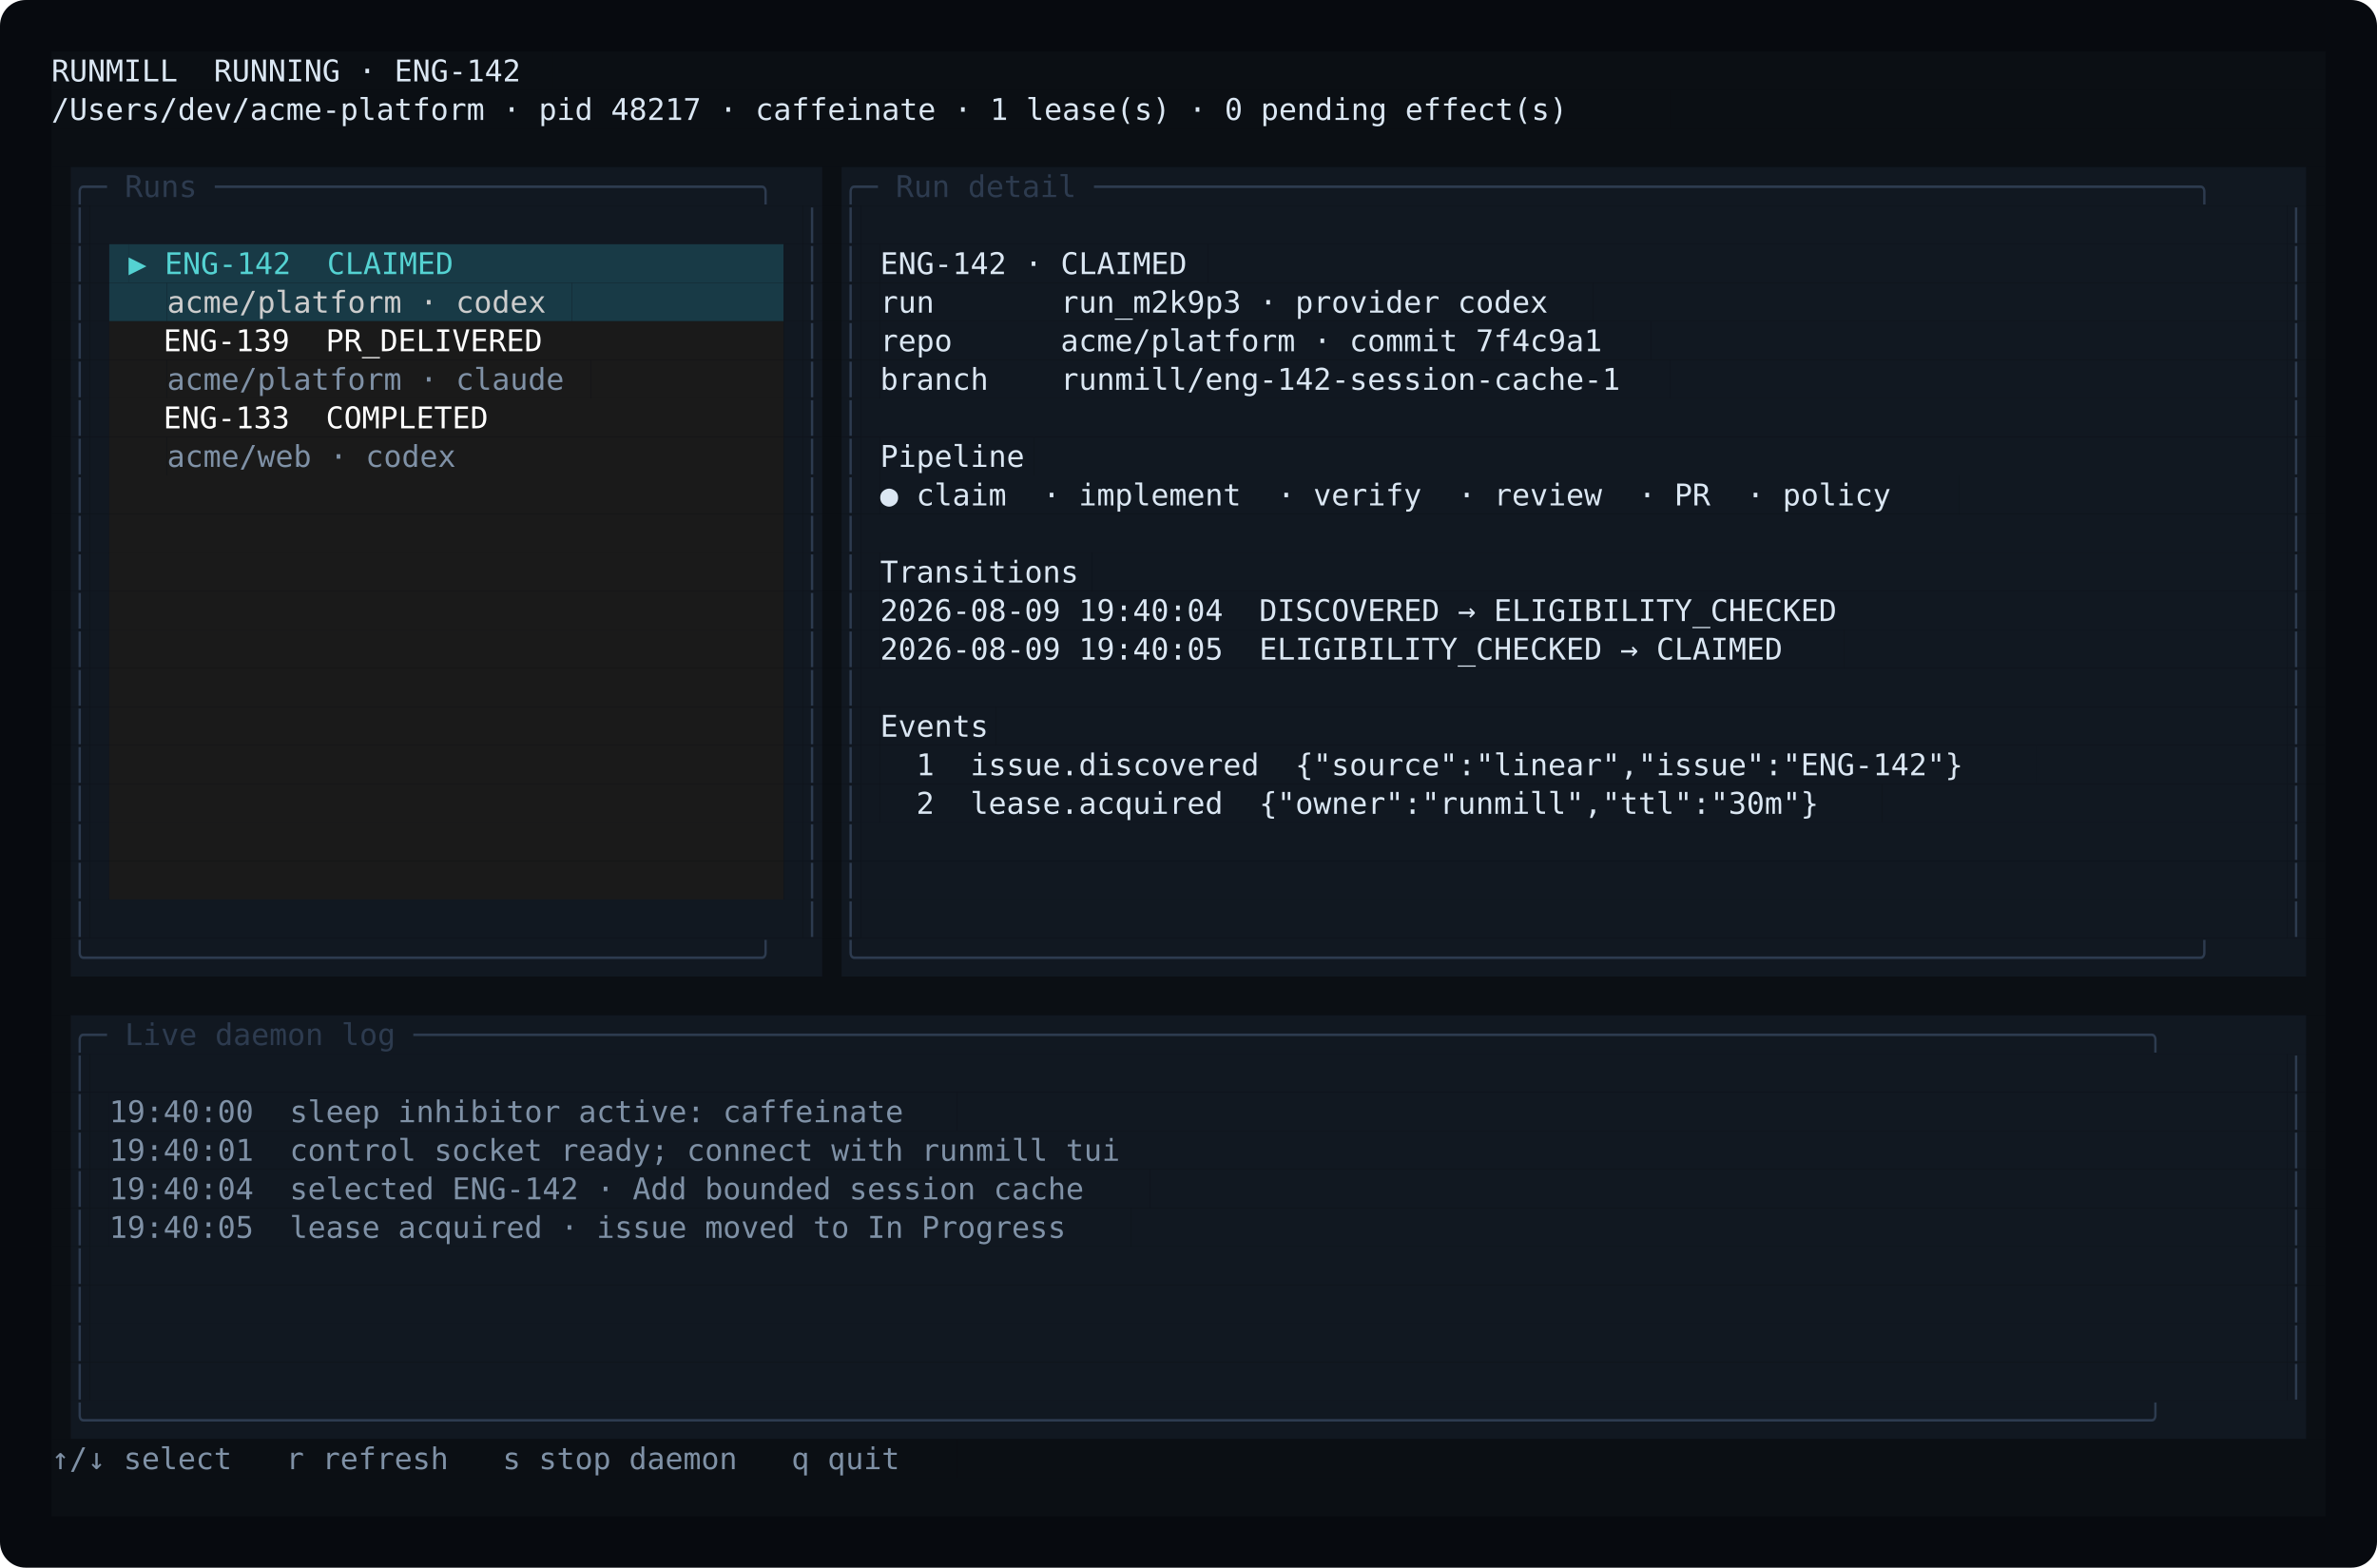
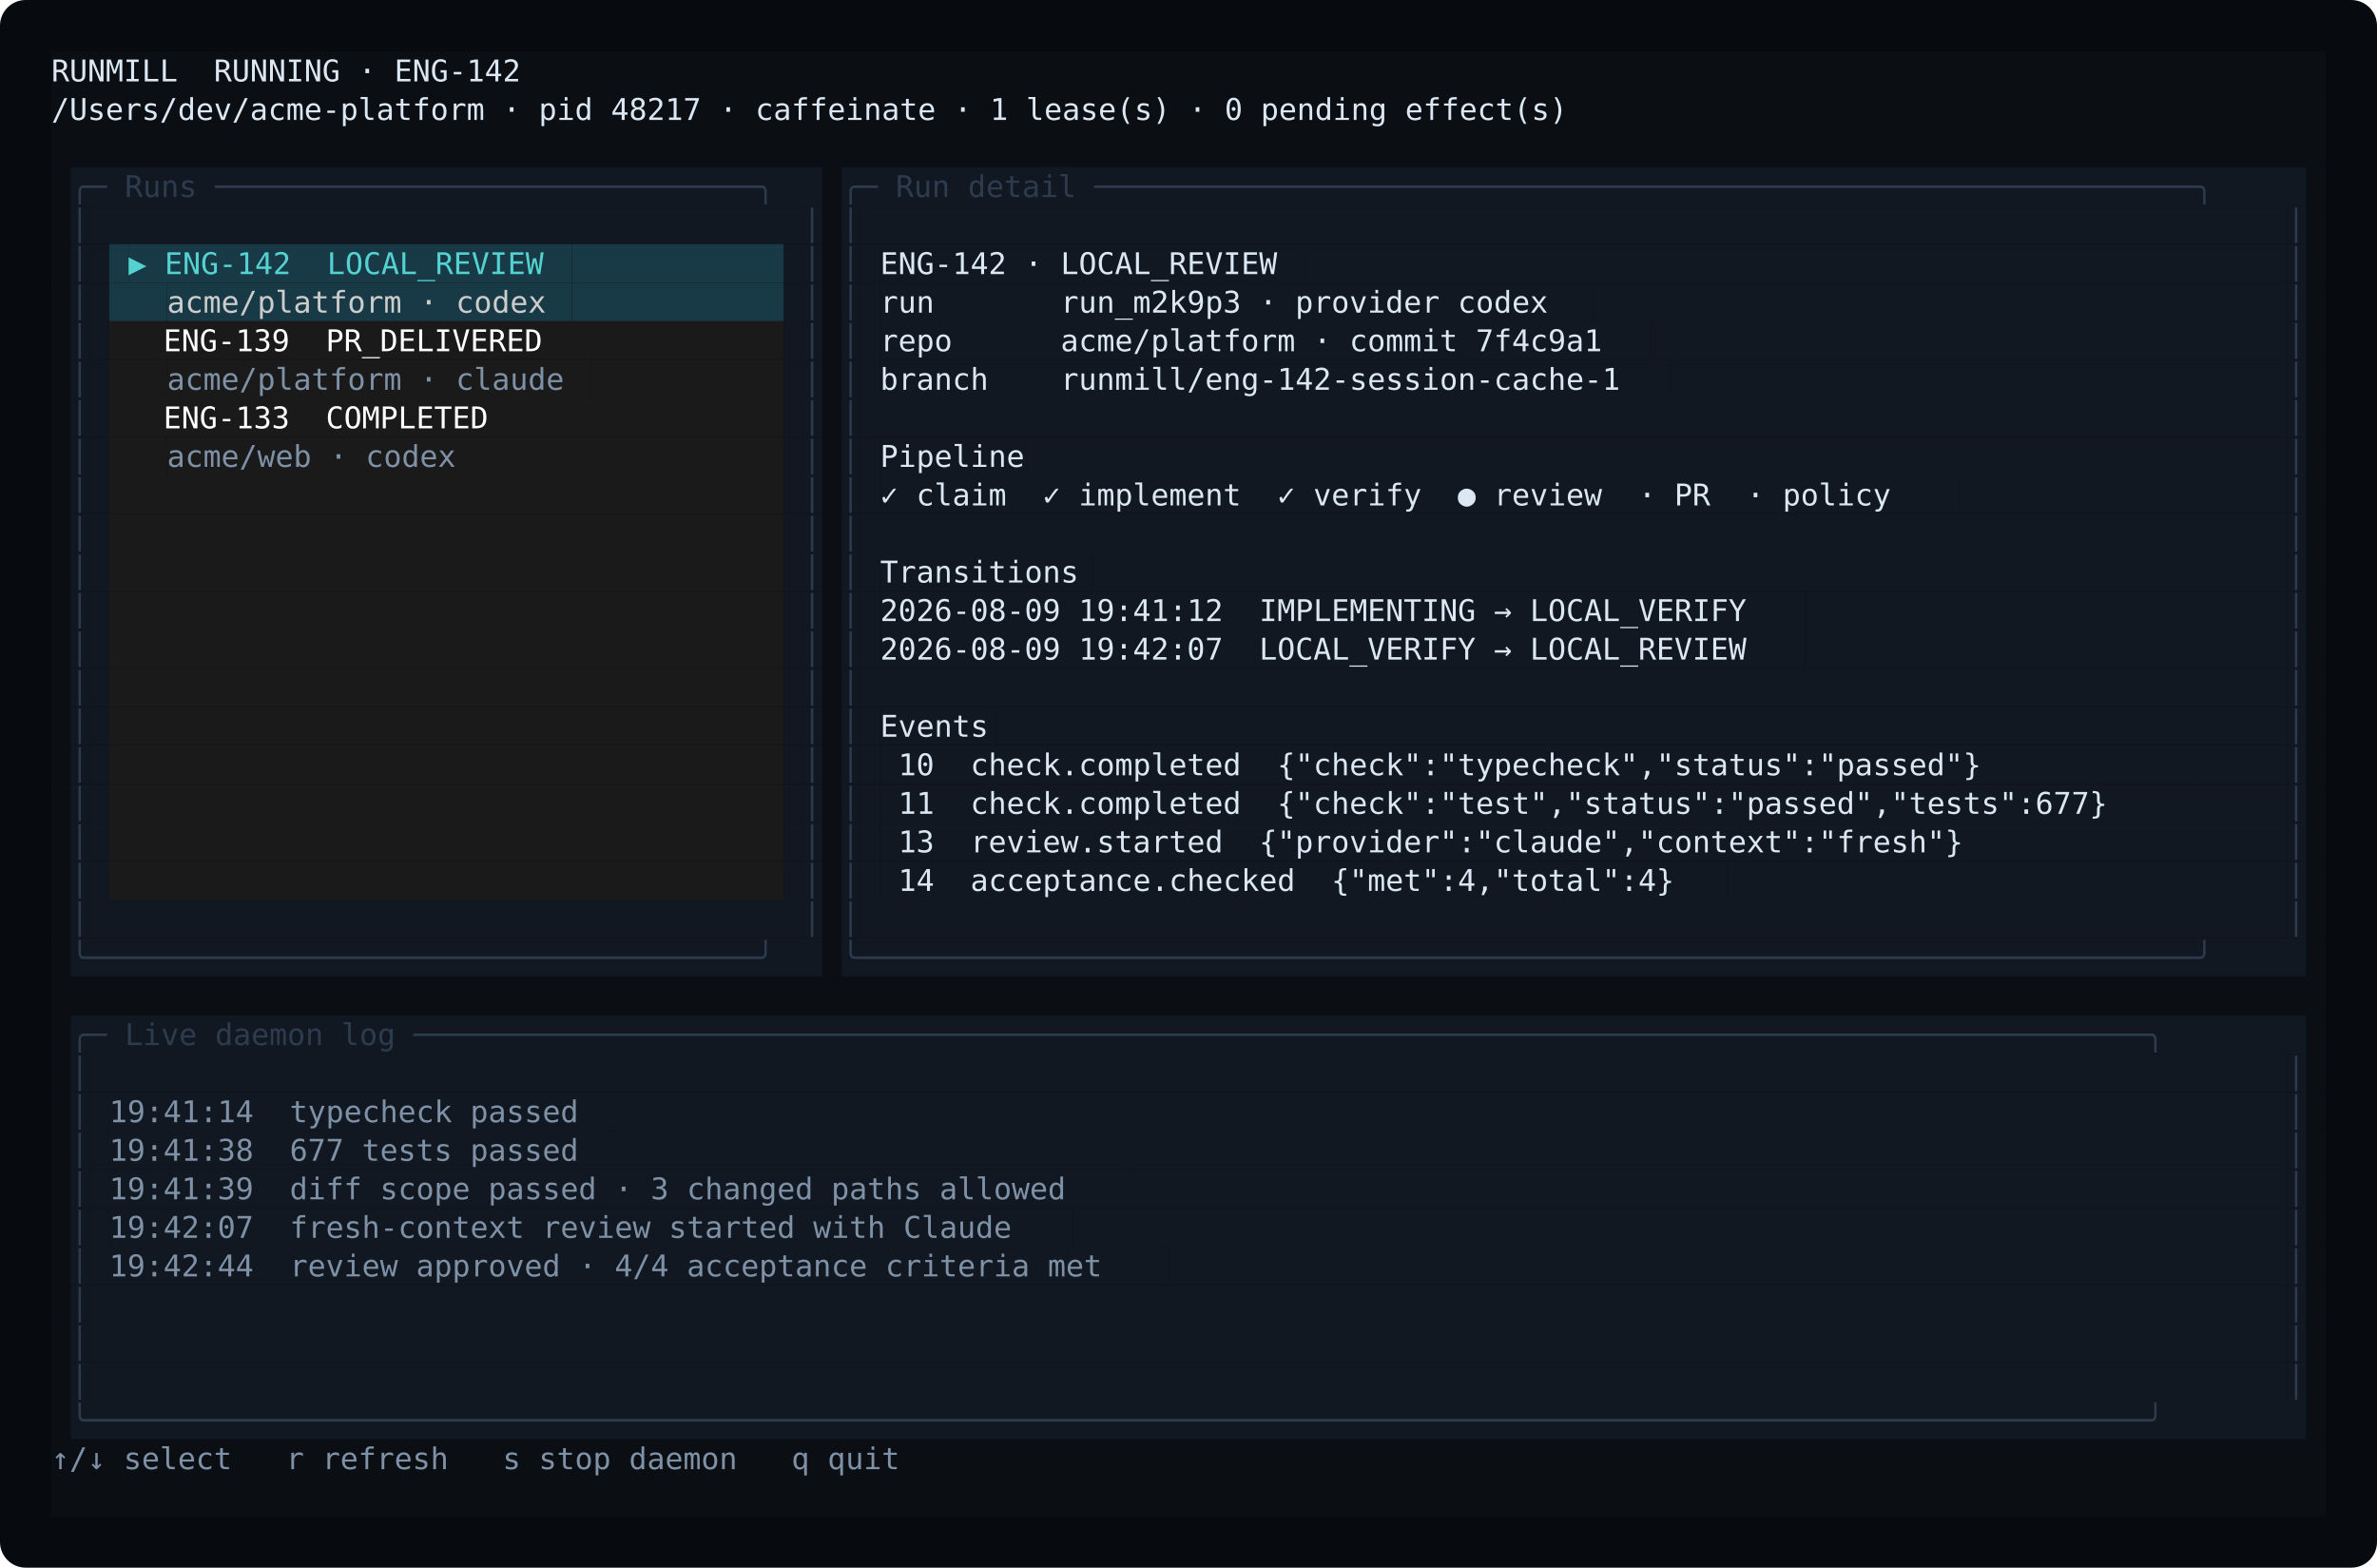
<svg xmlns="http://www.w3.org/2000/svg" width="1110" height="732" viewBox="0 0 1110 732">
  <rect width="100%" height="100%" rx="12" fill="#070a0f" />
  <g font-family="Menlo, Monaco, 'DejaVu Sans Mono', monospace" font-size="14" xml:space="preserve">
    <rect x="24" y="24" width="234" height="18" fill="rgba(11,15,20,1.000)" />
    <rect x="258" y="24" width="828" height="18" fill="rgba(11,15,20,1.000)" />
    <rect x="24" y="42" width="756" height="18" fill="rgba(11,15,20,1.000)" />
    <rect x="780" y="42" width="306" height="18" fill="rgba(11,15,20,1.000)" />
    <rect x="24" y="60" width="1062" height="18" fill="rgba(11,15,20,1.000)" />
    <rect x="24" y="78" width="9" height="18" fill="rgba(11,15,20,1.000)" />
    <rect x="33" y="78" width="351" height="18" fill="rgba(17,24,33,1.000)" />
    <rect x="384" y="78" width="9" height="18" fill="rgba(11,15,20,1.000)" />
    <rect x="393" y="78" width="684" height="18" fill="rgba(17,24,33,1.000)" />
    <rect x="1077" y="78" width="9" height="18" fill="rgba(11,15,20,1.000)" />
    <rect x="24" y="96" width="9" height="18" fill="rgba(11,15,20,1.000)" />
    <rect x="33" y="96" width="9" height="18" fill="rgba(17,24,33,1.000)" />
    <rect x="42" y="96" width="333" height="18" fill="rgba(17,24,33,1.000)" />
    <rect x="375" y="96" width="9" height="18" fill="rgba(17,24,33,1.000)" />
    <rect x="384" y="96" width="9" height="18" fill="rgba(11,15,20,1.000)" />
    <rect x="393" y="96" width="9" height="18" fill="rgba(17,24,33,1.000)" />
    <rect x="402" y="96" width="666" height="18" fill="rgba(17,24,33,1.000)" />
    <rect x="1068" y="96" width="9" height="18" fill="rgba(17,24,33,1.000)" />
    <rect x="1077" y="96" width="9" height="18" fill="rgba(11,15,20,1.000)" />
    <rect x="24" y="114" width="9" height="18" fill="rgba(11,15,20,1.000)" />
    <rect x="33" y="114" width="9" height="18" fill="rgba(17,24,33,1.000)" />
    <rect x="42" y="114" width="9" height="18" fill="rgba(17,24,33,1.000)" />
    <rect x="51" y="114" width="9" height="18" fill="rgba(24,58,70,1.000)" />
-     <rect x="60" y="114" width="162" height="18" fill="rgba(24,58,70,1.000)" />
-     <rect x="222" y="114" width="144" height="18" fill="rgba(24,58,70,1.000)" />
+     <rect x="60" y="114" width="207" height="18" fill="rgba(24,58,70,1.000)" />
+     <rect x="267" y="114" width="99" height="18" fill="rgba(24,58,70,1.000)" />
    <rect x="366" y="114" width="9" height="18" fill="rgba(17,24,33,1.000)" />
    <rect x="375" y="114" width="9" height="18" fill="rgba(17,24,33,1.000)" />
    <rect x="384" y="114" width="9" height="18" fill="rgba(11,15,20,1.000)" />
    <rect x="393" y="114" width="9" height="18" fill="rgba(17,24,33,1.000)" />
    <rect x="402" y="114" width="9" height="18" fill="rgba(17,24,33,1.000)" />
-     <rect x="411" y="114" width="153" height="18" fill="rgba(17,24,33,1.000)" />
-     <rect x="564" y="114" width="504" height="18" fill="rgba(17,24,33,1.000)" />
+     <rect x="411" y="114" width="198" height="18" fill="rgba(17,24,33,1.000)" />
+     <rect x="609" y="114" width="459" height="18" fill="rgba(17,24,33,1.000)" />
    <rect x="1068" y="114" width="9" height="18" fill="rgba(17,24,33,1.000)" />
    <rect x="1077" y="114" width="9" height="18" fill="rgba(11,15,20,1.000)" />
    <rect x="24" y="132" width="9" height="18" fill="rgba(11,15,20,1.000)" />
    <rect x="33" y="132" width="9" height="18" fill="rgba(17,24,33,1.000)" />
    <rect x="42" y="132" width="9" height="18" fill="rgba(17,24,33,1.000)" />
    <rect x="51" y="132" width="27" height="18" fill="rgba(24,58,70,1.000)" />
    <rect x="78" y="132" width="189" height="18" fill="rgba(24,58,70,1.000)" />
    <rect x="267" y="132" width="99" height="18" fill="rgba(24,58,70,1.000)" />
    <rect x="366" y="132" width="9" height="18" fill="rgba(17,24,33,1.000)" />
    <rect x="375" y="132" width="9" height="18" fill="rgba(17,24,33,1.000)" />
    <rect x="384" y="132" width="9" height="18" fill="rgba(11,15,20,1.000)" />
    <rect x="393" y="132" width="9" height="18" fill="rgba(17,24,33,1.000)" />
    <rect x="402" y="132" width="9" height="18" fill="rgba(17,24,33,1.000)" />
    <rect x="411" y="132" width="333" height="18" fill="rgba(17,24,33,1.000)" />
    <rect x="744" y="132" width="324" height="18" fill="rgba(17,24,33,1.000)" />
    <rect x="1068" y="132" width="9" height="18" fill="rgba(17,24,33,1.000)" />
    <rect x="1077" y="132" width="9" height="18" fill="rgba(11,15,20,1.000)" />
    <rect x="24" y="150" width="9" height="18" fill="rgba(11,15,20,1.000)" />
    <rect x="33" y="150" width="9" height="18" fill="rgba(17,24,33,1.000)" />
    <rect x="42" y="150" width="9" height="18" fill="rgba(17,24,33,1.000)" />
    <rect x="51" y="150" width="315" height="18" fill="rgba(26,26,26,1.000)" />
    <rect x="366" y="150" width="9" height="18" fill="rgba(17,24,33,1.000)" />
    <rect x="375" y="150" width="9" height="18" fill="rgba(17,24,33,1.000)" />
    <rect x="384" y="150" width="9" height="18" fill="rgba(11,15,20,1.000)" />
    <rect x="393" y="150" width="9" height="18" fill="rgba(17,24,33,1.000)" />
    <rect x="402" y="150" width="9" height="18" fill="rgba(17,24,33,1.000)" />
    <rect x="411" y="150" width="360" height="18" fill="rgba(17,24,33,1.000)" />
    <rect x="771" y="150" width="297" height="18" fill="rgba(17,24,33,1.000)" />
    <rect x="1068" y="150" width="9" height="18" fill="rgba(17,24,33,1.000)" />
    <rect x="1077" y="150" width="9" height="18" fill="rgba(11,15,20,1.000)" />
    <rect x="24" y="168" width="9" height="18" fill="rgba(11,15,20,1.000)" />
    <rect x="33" y="168" width="9" height="18" fill="rgba(17,24,33,1.000)" />
    <rect x="42" y="168" width="9" height="18" fill="rgba(17,24,33,1.000)" />
    <rect x="51" y="168" width="27" height="18" fill="rgba(26,26,26,1.000)" />
    <rect x="78" y="168" width="198" height="18" fill="rgba(26,26,26,1.000)" />
    <rect x="276" y="168" width="90" height="18" fill="rgba(26,26,26,1.000)" />
    <rect x="366" y="168" width="9" height="18" fill="rgba(17,24,33,1.000)" />
    <rect x="375" y="168" width="9" height="18" fill="rgba(17,24,33,1.000)" />
    <rect x="384" y="168" width="9" height="18" fill="rgba(11,15,20,1.000)" />
    <rect x="393" y="168" width="9" height="18" fill="rgba(17,24,33,1.000)" />
    <rect x="402" y="168" width="9" height="18" fill="rgba(17,24,33,1.000)" />
    <rect x="411" y="168" width="369" height="18" fill="rgba(17,24,33,1.000)" />
    <rect x="780" y="168" width="288" height="18" fill="rgba(17,24,33,1.000)" />
    <rect x="1068" y="168" width="9" height="18" fill="rgba(17,24,33,1.000)" />
    <rect x="1077" y="168" width="9" height="18" fill="rgba(11,15,20,1.000)" />
    <rect x="24" y="186" width="9" height="18" fill="rgba(11,15,20,1.000)" />
    <rect x="33" y="186" width="9" height="18" fill="rgba(17,24,33,1.000)" />
    <rect x="42" y="186" width="9" height="18" fill="rgba(17,24,33,1.000)" />
    <rect x="51" y="186" width="315" height="18" fill="rgba(26,26,26,1.000)" />
    <rect x="366" y="186" width="9" height="18" fill="rgba(17,24,33,1.000)" />
    <rect x="375" y="186" width="9" height="18" fill="rgba(17,24,33,1.000)" />
    <rect x="384" y="186" width="9" height="18" fill="rgba(11,15,20,1.000)" />
    <rect x="393" y="186" width="9" height="18" fill="rgba(17,24,33,1.000)" />
    <rect x="402" y="186" width="666" height="18" fill="rgba(17,24,33,1.000)" />
    <rect x="1068" y="186" width="9" height="18" fill="rgba(17,24,33,1.000)" />
    <rect x="1077" y="186" width="9" height="18" fill="rgba(11,15,20,1.000)" />
    <rect x="24" y="204" width="9" height="18" fill="rgba(11,15,20,1.000)" />
    <rect x="33" y="204" width="9" height="18" fill="rgba(17,24,33,1.000)" />
    <rect x="42" y="204" width="9" height="18" fill="rgba(17,24,33,1.000)" />
    <rect x="51" y="204" width="27" height="18" fill="rgba(26,26,26,1.000)" />
    <rect x="78" y="204" width="144" height="18" fill="rgba(26,26,26,1.000)" />
    <rect x="222" y="204" width="144" height="18" fill="rgba(26,26,26,1.000)" />
    <rect x="366" y="204" width="9" height="18" fill="rgba(17,24,33,1.000)" />
    <rect x="375" y="204" width="9" height="18" fill="rgba(17,24,33,1.000)" />
    <rect x="384" y="204" width="9" height="18" fill="rgba(11,15,20,1.000)" />
    <rect x="393" y="204" width="9" height="18" fill="rgba(17,24,33,1.000)" />
    <rect x="402" y="204" width="9" height="18" fill="rgba(17,24,33,1.000)" />
    <rect x="411" y="204" width="72" height="18" fill="rgba(17,24,33,1.000)" />
    <rect x="483" y="204" width="585" height="18" fill="rgba(17,24,33,1.000)" />
    <rect x="1068" y="204" width="9" height="18" fill="rgba(17,24,33,1.000)" />
    <rect x="1077" y="204" width="9" height="18" fill="rgba(11,15,20,1.000)" />
    <rect x="24" y="222" width="9" height="18" fill="rgba(11,15,20,1.000)" />
    <rect x="33" y="222" width="9" height="18" fill="rgba(17,24,33,1.000)" />
    <rect x="42" y="222" width="9" height="18" fill="rgba(17,24,33,1.000)" />
    <rect x="51" y="222" width="315" height="18" fill="rgba(26,26,26,1.000)" />
    <rect x="366" y="222" width="9" height="18" fill="rgba(17,24,33,1.000)" />
    <rect x="375" y="222" width="9" height="18" fill="rgba(17,24,33,1.000)" />
    <rect x="384" y="222" width="9" height="18" fill="rgba(11,15,20,1.000)" />
    <rect x="393" y="222" width="9" height="18" fill="rgba(17,24,33,1.000)" />
    <rect x="402" y="222" width="9" height="18" fill="rgba(17,24,33,1.000)" />
    <rect x="411" y="222" width="504" height="18" fill="rgba(17,24,33,1.000)" />
    <rect x="915" y="222" width="153" height="18" fill="rgba(17,24,33,1.000)" />
    <rect x="1068" y="222" width="9" height="18" fill="rgba(17,24,33,1.000)" />
    <rect x="1077" y="222" width="9" height="18" fill="rgba(11,15,20,1.000)" />
    <rect x="24" y="240" width="9" height="18" fill="rgba(11,15,20,1.000)" />
    <rect x="33" y="240" width="9" height="18" fill="rgba(17,24,33,1.000)" />
    <rect x="42" y="240" width="9" height="18" fill="rgba(17,24,33,1.000)" />
    <rect x="51" y="240" width="315" height="18" fill="rgba(26,26,26,1.000)" />
    <rect x="366" y="240" width="9" height="18" fill="rgba(17,24,33,1.000)" />
    <rect x="375" y="240" width="9" height="18" fill="rgba(17,24,33,1.000)" />
    <rect x="384" y="240" width="9" height="18" fill="rgba(11,15,20,1.000)" />
    <rect x="393" y="240" width="9" height="18" fill="rgba(17,24,33,1.000)" />
    <rect x="402" y="240" width="666" height="18" fill="rgba(17,24,33,1.000)" />
    <rect x="1068" y="240" width="9" height="18" fill="rgba(17,24,33,1.000)" />
    <rect x="1077" y="240" width="9" height="18" fill="rgba(11,15,20,1.000)" />
    <rect x="24" y="258" width="9" height="18" fill="rgba(11,15,20,1.000)" />
    <rect x="33" y="258" width="9" height="18" fill="rgba(17,24,33,1.000)" />
    <rect x="42" y="258" width="9" height="18" fill="rgba(17,24,33,1.000)" />
    <rect x="51" y="258" width="315" height="18" fill="rgba(26,26,26,1.000)" />
    <rect x="366" y="258" width="9" height="18" fill="rgba(17,24,33,1.000)" />
    <rect x="375" y="258" width="9" height="18" fill="rgba(17,24,33,1.000)" />
    <rect x="384" y="258" width="9" height="18" fill="rgba(11,15,20,1.000)" />
    <rect x="393" y="258" width="9" height="18" fill="rgba(17,24,33,1.000)" />
    <rect x="402" y="258" width="9" height="18" fill="rgba(17,24,33,1.000)" />
    <rect x="411" y="258" width="99" height="18" fill="rgba(17,24,33,1.000)" />
    <rect x="510" y="258" width="558" height="18" fill="rgba(17,24,33,1.000)" />
    <rect x="1068" y="258" width="9" height="18" fill="rgba(17,24,33,1.000)" />
    <rect x="1077" y="258" width="9" height="18" fill="rgba(11,15,20,1.000)" />
    <rect x="24" y="276" width="9" height="18" fill="rgba(11,15,20,1.000)" />
    <rect x="33" y="276" width="9" height="18" fill="rgba(17,24,33,1.000)" />
    <rect x="42" y="276" width="9" height="18" fill="rgba(17,24,33,1.000)" />
    <rect x="51" y="276" width="315" height="18" fill="rgba(26,26,26,1.000)" />
    <rect x="366" y="276" width="9" height="18" fill="rgba(17,24,33,1.000)" />
    <rect x="375" y="276" width="9" height="18" fill="rgba(17,24,33,1.000)" />
    <rect x="384" y="276" width="9" height="18" fill="rgba(11,15,20,1.000)" />
    <rect x="393" y="276" width="9" height="18" fill="rgba(17,24,33,1.000)" />
    <rect x="402" y="276" width="9" height="18" fill="rgba(17,24,33,1.000)" />
-     <rect x="411" y="276" width="477" height="18" fill="rgba(17,24,33,1.000)" />
-     <rect x="888" y="276" width="180" height="18" fill="rgba(17,24,33,1.000)" />
+     <rect x="411" y="276" width="432" height="18" fill="rgba(17,24,33,1.000)" />
+     <rect x="843" y="276" width="225" height="18" fill="rgba(17,24,33,1.000)" />
    <rect x="1068" y="276" width="9" height="18" fill="rgba(17,24,33,1.000)" />
    <rect x="1077" y="276" width="9" height="18" fill="rgba(11,15,20,1.000)" />
    <rect x="24" y="294" width="9" height="18" fill="rgba(11,15,20,1.000)" />
    <rect x="33" y="294" width="9" height="18" fill="rgba(17,24,33,1.000)" />
    <rect x="42" y="294" width="9" height="18" fill="rgba(17,24,33,1.000)" />
    <rect x="51" y="294" width="315" height="18" fill="rgba(26,26,26,1.000)" />
    <rect x="366" y="294" width="9" height="18" fill="rgba(17,24,33,1.000)" />
    <rect x="375" y="294" width="9" height="18" fill="rgba(17,24,33,1.000)" />
    <rect x="384" y="294" width="9" height="18" fill="rgba(11,15,20,1.000)" />
    <rect x="393" y="294" width="9" height="18" fill="rgba(17,24,33,1.000)" />
    <rect x="402" y="294" width="9" height="18" fill="rgba(17,24,33,1.000)" />
-     <rect x="411" y="294" width="450" height="18" fill="rgba(17,24,33,1.000)" />
-     <rect x="861" y="294" width="207" height="18" fill="rgba(17,24,33,1.000)" />
+     <rect x="411" y="294" width="432" height="18" fill="rgba(17,24,33,1.000)" />
+     <rect x="843" y="294" width="225" height="18" fill="rgba(17,24,33,1.000)" />
    <rect x="1068" y="294" width="9" height="18" fill="rgba(17,24,33,1.000)" />
    <rect x="1077" y="294" width="9" height="18" fill="rgba(11,15,20,1.000)" />
    <rect x="24" y="312" width="9" height="18" fill="rgba(11,15,20,1.000)" />
    <rect x="33" y="312" width="9" height="18" fill="rgba(17,24,33,1.000)" />
    <rect x="42" y="312" width="9" height="18" fill="rgba(17,24,33,1.000)" />
    <rect x="51" y="312" width="315" height="18" fill="rgba(26,26,26,1.000)" />
    <rect x="366" y="312" width="9" height="18" fill="rgba(17,24,33,1.000)" />
    <rect x="375" y="312" width="9" height="18" fill="rgba(17,24,33,1.000)" />
    <rect x="384" y="312" width="9" height="18" fill="rgba(11,15,20,1.000)" />
    <rect x="393" y="312" width="9" height="18" fill="rgba(17,24,33,1.000)" />
    <rect x="402" y="312" width="666" height="18" fill="rgba(17,24,33,1.000)" />
    <rect x="1068" y="312" width="9" height="18" fill="rgba(17,24,33,1.000)" />
    <rect x="1077" y="312" width="9" height="18" fill="rgba(11,15,20,1.000)" />
    <rect x="24" y="330" width="9" height="18" fill="rgba(11,15,20,1.000)" />
    <rect x="33" y="330" width="9" height="18" fill="rgba(17,24,33,1.000)" />
    <rect x="42" y="330" width="9" height="18" fill="rgba(17,24,33,1.000)" />
    <rect x="51" y="330" width="315" height="18" fill="rgba(26,26,26,1.000)" />
    <rect x="366" y="330" width="9" height="18" fill="rgba(17,24,33,1.000)" />
    <rect x="375" y="330" width="9" height="18" fill="rgba(17,24,33,1.000)" />
    <rect x="384" y="330" width="9" height="18" fill="rgba(11,15,20,1.000)" />
    <rect x="393" y="330" width="9" height="18" fill="rgba(17,24,33,1.000)" />
    <rect x="402" y="330" width="9" height="18" fill="rgba(17,24,33,1.000)" />
    <rect x="411" y="330" width="54" height="18" fill="rgba(17,24,33,1.000)" />
    <rect x="465" y="330" width="603" height="18" fill="rgba(17,24,33,1.000)" />
    <rect x="1068" y="330" width="9" height="18" fill="rgba(17,24,33,1.000)" />
    <rect x="1077" y="330" width="9" height="18" fill="rgba(11,15,20,1.000)" />
    <rect x="24" y="348" width="9" height="18" fill="rgba(11,15,20,1.000)" />
    <rect x="33" y="348" width="9" height="18" fill="rgba(17,24,33,1.000)" />
    <rect x="42" y="348" width="9" height="18" fill="rgba(17,24,33,1.000)" />
    <rect x="51" y="348" width="315" height="18" fill="rgba(26,26,26,1.000)" />
    <rect x="366" y="348" width="9" height="18" fill="rgba(17,24,33,1.000)" />
    <rect x="375" y="348" width="9" height="18" fill="rgba(17,24,33,1.000)" />
    <rect x="384" y="348" width="9" height="18" fill="rgba(11,15,20,1.000)" />
    <rect x="393" y="348" width="9" height="18" fill="rgba(17,24,33,1.000)" />
    <rect x="402" y="348" width="9" height="18" fill="rgba(17,24,33,1.000)" />
-     <rect x="411" y="348" width="540" height="18" fill="rgba(17,24,33,1.000)" />
-     <rect x="951" y="348" width="117" height="18" fill="rgba(17,24,33,1.000)" />
+     <rect x="411" y="348" width="549" height="18" fill="rgba(17,24,33,1.000)" />
+     <rect x="960" y="348" width="108" height="18" fill="rgba(17,24,33,1.000)" />
    <rect x="1068" y="348" width="9" height="18" fill="rgba(17,24,33,1.000)" />
    <rect x="1077" y="348" width="9" height="18" fill="rgba(11,15,20,1.000)" />
    <rect x="24" y="366" width="9" height="18" fill="rgba(11,15,20,1.000)" />
    <rect x="33" y="366" width="9" height="18" fill="rgba(17,24,33,1.000)" />
    <rect x="42" y="366" width="9" height="18" fill="rgba(17,24,33,1.000)" />
    <rect x="51" y="366" width="315" height="18" fill="rgba(26,26,26,1.000)" />
    <rect x="366" y="366" width="9" height="18" fill="rgba(17,24,33,1.000)" />
    <rect x="375" y="366" width="9" height="18" fill="rgba(17,24,33,1.000)" />
    <rect x="384" y="366" width="9" height="18" fill="rgba(11,15,20,1.000)" />
    <rect x="393" y="366" width="9" height="18" fill="rgba(17,24,33,1.000)" />
    <rect x="402" y="366" width="9" height="18" fill="rgba(17,24,33,1.000)" />
-     <rect x="411" y="366" width="468" height="18" fill="rgba(17,24,33,1.000)" />
-     <rect x="879" y="366" width="189" height="18" fill="rgba(17,24,33,1.000)" />
+     <rect x="411" y="366" width="612" height="18" fill="rgba(17,24,33,1.000)" />
+     <rect x="1023" y="366" width="45" height="18" fill="rgba(17,24,33,1.000)" />
    <rect x="1068" y="366" width="9" height="18" fill="rgba(17,24,33,1.000)" />
    <rect x="1077" y="366" width="9" height="18" fill="rgba(11,15,20,1.000)" />
    <rect x="24" y="384" width="9" height="18" fill="rgba(11,15,20,1.000)" />
    <rect x="33" y="384" width="9" height="18" fill="rgba(17,24,33,1.000)" />
    <rect x="42" y="384" width="9" height="18" fill="rgba(17,24,33,1.000)" />
    <rect x="51" y="384" width="315" height="18" fill="rgba(26,26,26,1.000)" />
    <rect x="366" y="384" width="9" height="18" fill="rgba(17,24,33,1.000)" />
    <rect x="375" y="384" width="9" height="18" fill="rgba(17,24,33,1.000)" />
    <rect x="384" y="384" width="9" height="18" fill="rgba(11,15,20,1.000)" />
    <rect x="393" y="384" width="9" height="18" fill="rgba(17,24,33,1.000)" />
-     <rect x="402" y="384" width="666" height="18" fill="rgba(17,24,33,1.000)" />
+     <rect x="402" y="384" width="9" height="18" fill="rgba(17,24,33,1.000)" />
+     <rect x="411" y="384" width="540" height="18" fill="rgba(17,24,33,1.000)" />
+     <rect x="951" y="384" width="117" height="18" fill="rgba(17,24,33,1.000)" />
    <rect x="1068" y="384" width="9" height="18" fill="rgba(17,24,33,1.000)" />
    <rect x="1077" y="384" width="9" height="18" fill="rgba(11,15,20,1.000)" />
    <rect x="24" y="402" width="9" height="18" fill="rgba(11,15,20,1.000)" />
    <rect x="33" y="402" width="9" height="18" fill="rgba(17,24,33,1.000)" />
    <rect x="42" y="402" width="9" height="18" fill="rgba(17,24,33,1.000)" />
    <rect x="51" y="402" width="315" height="18" fill="rgba(26,26,26,1.000)" />
    <rect x="366" y="402" width="9" height="18" fill="rgba(17,24,33,1.000)" />
    <rect x="375" y="402" width="9" height="18" fill="rgba(17,24,33,1.000)" />
    <rect x="384" y="402" width="9" height="18" fill="rgba(11,15,20,1.000)" />
    <rect x="393" y="402" width="9" height="18" fill="rgba(17,24,33,1.000)" />
-     <rect x="402" y="402" width="666" height="18" fill="rgba(17,24,33,1.000)" />
+     <rect x="402" y="402" width="9" height="18" fill="rgba(17,24,33,1.000)" />
+     <rect x="411" y="402" width="396" height="18" fill="rgba(17,24,33,1.000)" />
+     <rect x="807" y="402" width="261" height="18" fill="rgba(17,24,33,1.000)" />
    <rect x="1068" y="402" width="9" height="18" fill="rgba(17,24,33,1.000)" />
    <rect x="1077" y="402" width="9" height="18" fill="rgba(11,15,20,1.000)" />
    <rect x="24" y="420" width="9" height="18" fill="rgba(11,15,20,1.000)" />
    <rect x="33" y="420" width="9" height="18" fill="rgba(17,24,33,1.000)" />
    <rect x="42" y="420" width="333" height="18" fill="rgba(17,24,33,1.000)" />
    <rect x="375" y="420" width="9" height="18" fill="rgba(17,24,33,1.000)" />
    <rect x="384" y="420" width="9" height="18" fill="rgba(11,15,20,1.000)" />
    <rect x="393" y="420" width="9" height="18" fill="rgba(17,24,33,1.000)" />
    <rect x="402" y="420" width="666" height="18" fill="rgba(17,24,33,1.000)" />
    <rect x="1068" y="420" width="9" height="18" fill="rgba(17,24,33,1.000)" />
    <rect x="1077" y="420" width="9" height="18" fill="rgba(11,15,20,1.000)" />
    <rect x="24" y="438" width="9" height="18" fill="rgba(11,15,20,1.000)" />
    <rect x="33" y="438" width="351" height="18" fill="rgba(17,24,33,1.000)" />
    <rect x="384" y="438" width="9" height="18" fill="rgba(11,15,20,1.000)" />
    <rect x="393" y="438" width="684" height="18" fill="rgba(17,24,33,1.000)" />
    <rect x="1077" y="438" width="9" height="18" fill="rgba(11,15,20,1.000)" />
    <rect x="24" y="456" width="1062" height="18" fill="rgba(11,15,20,1.000)" />
    <rect x="24" y="474" width="9" height="18" fill="rgba(11,15,20,1.000)" />
    <rect x="33" y="474" width="1044" height="18" fill="rgba(17,24,33,1.000)" />
    <rect x="1077" y="474" width="9" height="18" fill="rgba(11,15,20,1.000)" />
    <rect x="24" y="492" width="9" height="18" fill="rgba(11,15,20,1.000)" />
    <rect x="33" y="492" width="9" height="18" fill="rgba(17,24,33,1.000)" />
    <rect x="42" y="492" width="1026" height="18" fill="rgba(17,24,33,1.000)" />
    <rect x="1068" y="492" width="9" height="18" fill="rgba(17,24,33,1.000)" />
    <rect x="1077" y="492" width="9" height="18" fill="rgba(11,15,20,1.000)" />
    <rect x="24" y="510" width="9" height="18" fill="rgba(11,15,20,1.000)" />
    <rect x="33" y="510" width="9" height="18" fill="rgba(17,24,33,1.000)" />
    <rect x="42" y="510" width="9" height="18" fill="rgba(17,24,33,1.000)" />
-     <rect x="51" y="510" width="396" height="18" fill="rgba(17,24,33,1.000)" />
-     <rect x="447" y="510" width="621" height="18" fill="rgba(17,24,33,1.000)" />
+     <rect x="51" y="510" width="234" height="18" fill="rgba(17,24,33,1.000)" />
+     <rect x="285" y="510" width="783" height="18" fill="rgba(17,24,33,1.000)" />
    <rect x="1068" y="510" width="9" height="18" fill="rgba(17,24,33,1.000)" />
    <rect x="1077" y="510" width="9" height="18" fill="rgba(11,15,20,1.000)" />
    <rect x="24" y="528" width="9" height="18" fill="rgba(11,15,20,1.000)" />
    <rect x="33" y="528" width="9" height="18" fill="rgba(17,24,33,1.000)" />
    <rect x="42" y="528" width="9" height="18" fill="rgba(17,24,33,1.000)" />
-     <rect x="51" y="528" width="504" height="18" fill="rgba(17,24,33,1.000)" />
-     <rect x="555" y="528" width="513" height="18" fill="rgba(17,24,33,1.000)" />
+     <rect x="51" y="528" width="234" height="18" fill="rgba(17,24,33,1.000)" />
+     <rect x="285" y="528" width="783" height="18" fill="rgba(17,24,33,1.000)" />
    <rect x="1068" y="528" width="9" height="18" fill="rgba(17,24,33,1.000)" />
    <rect x="1077" y="528" width="9" height="18" fill="rgba(11,15,20,1.000)" />
    <rect x="24" y="546" width="9" height="18" fill="rgba(11,15,20,1.000)" />
    <rect x="33" y="546" width="9" height="18" fill="rgba(17,24,33,1.000)" />
    <rect x="42" y="546" width="9" height="18" fill="rgba(17,24,33,1.000)" />
-     <rect x="51" y="546" width="486" height="18" fill="rgba(17,24,33,1.000)" />
-     <rect x="537" y="546" width="531" height="18" fill="rgba(17,24,33,1.000)" />
+     <rect x="51" y="546" width="477" height="18" fill="rgba(17,24,33,1.000)" />
+     <rect x="528" y="546" width="540" height="18" fill="rgba(17,24,33,1.000)" />
    <rect x="1068" y="546" width="9" height="18" fill="rgba(17,24,33,1.000)" />
    <rect x="1077" y="546" width="9" height="18" fill="rgba(11,15,20,1.000)" />
    <rect x="24" y="564" width="9" height="18" fill="rgba(11,15,20,1.000)" />
    <rect x="33" y="564" width="9" height="18" fill="rgba(17,24,33,1.000)" />
    <rect x="42" y="564" width="9" height="18" fill="rgba(17,24,33,1.000)" />
-     <rect x="51" y="564" width="477" height="18" fill="rgba(17,24,33,1.000)" />
-     <rect x="528" y="564" width="540" height="18" fill="rgba(17,24,33,1.000)" />
+     <rect x="51" y="564" width="450" height="18" fill="rgba(17,24,33,1.000)" />
+     <rect x="501" y="564" width="567" height="18" fill="rgba(17,24,33,1.000)" />
    <rect x="1068" y="564" width="9" height="18" fill="rgba(17,24,33,1.000)" />
    <rect x="1077" y="564" width="9" height="18" fill="rgba(11,15,20,1.000)" />
    <rect x="24" y="582" width="9" height="18" fill="rgba(11,15,20,1.000)" />
    <rect x="33" y="582" width="9" height="18" fill="rgba(17,24,33,1.000)" />
-     <rect x="42" y="582" width="1026" height="18" fill="rgba(17,24,33,1.000)" />
+     <rect x="42" y="582" width="9" height="18" fill="rgba(17,24,33,1.000)" />
+     <rect x="51" y="582" width="495" height="18" fill="rgba(17,24,33,1.000)" />
+     <rect x="546" y="582" width="522" height="18" fill="rgba(17,24,33,1.000)" />
    <rect x="1068" y="582" width="9" height="18" fill="rgba(17,24,33,1.000)" />
    <rect x="1077" y="582" width="9" height="18" fill="rgba(11,15,20,1.000)" />
    <rect x="24" y="600" width="9" height="18" fill="rgba(11,15,20,1.000)" />
    <rect x="33" y="600" width="9" height="18" fill="rgba(17,24,33,1.000)" />
    <rect x="42" y="600" width="1026" height="18" fill="rgba(17,24,33,1.000)" />
    <rect x="1068" y="600" width="9" height="18" fill="rgba(17,24,33,1.000)" />
    <rect x="1077" y="600" width="9" height="18" fill="rgba(11,15,20,1.000)" />
    <rect x="24" y="618" width="9" height="18" fill="rgba(11,15,20,1.000)" />
    <rect x="33" y="618" width="9" height="18" fill="rgba(17,24,33,1.000)" />
    <rect x="42" y="618" width="1026" height="18" fill="rgba(17,24,33,1.000)" />
    <rect x="1068" y="618" width="9" height="18" fill="rgba(17,24,33,1.000)" />
    <rect x="1077" y="618" width="9" height="18" fill="rgba(11,15,20,1.000)" />
    <rect x="24" y="636" width="9" height="18" fill="rgba(11,15,20,1.000)" />
    <rect x="33" y="636" width="9" height="18" fill="rgba(17,24,33,1.000)" />
    <rect x="42" y="636" width="1026" height="18" fill="rgba(17,24,33,1.000)" />
    <rect x="1068" y="636" width="9" height="18" fill="rgba(17,24,33,1.000)" />
    <rect x="1077" y="636" width="9" height="18" fill="rgba(11,15,20,1.000)" />
    <rect x="24" y="654" width="9" height="18" fill="rgba(11,15,20,1.000)" />
    <rect x="33" y="654" width="1044" height="18" fill="rgba(17,24,33,1.000)" />
    <rect x="1077" y="654" width="9" height="18" fill="rgba(11,15,20,1.000)" />
    <rect x="24" y="672" width="423" height="18" fill="rgba(11,15,20,1.000)" />
    <rect x="447" y="672" width="639" height="18" fill="rgba(11,15,20,1.000)" />
    <rect x="24" y="690" width="1062" height="18" fill="rgba(11,15,20,1.000)" />
    <text x="24" y="38" fill="rgba(219,231,243,1.000)">RUNMILL  RUNNING · ENG-142</text>
    <text x="24" y="56" fill="rgba(219,231,243,1.000)">/Users/dev/acme-platform · pid 48217 · caffeinate · 1 lease(s) · 0 pending effect(s)</text>
    <text x="33" y="92" fill="rgba(45,59,79,1.000)">╭─ Runs ──────────────────────────────╮</text>
    <text x="393" y="92" fill="rgba(45,59,79,1.000)">╭─ Run detail ─────────────────────────────────────────────────────────────╮</text>
    <text x="33" y="110" fill="rgba(45,59,79,1.000)">│</text>
    <text x="375" y="110" fill="rgba(45,59,79,1.000)">│</text>
    <text x="393" y="110" fill="rgba(45,59,79,1.000)">│</text>
    <text x="1068" y="110" fill="rgba(45,59,79,1.000)">│</text>
    <text x="33" y="128" fill="rgba(45,59,79,1.000)">│</text>
-     <text x="60" y="128" fill="rgba(84,210,210,1.000)">▶ ENG-142  CLAIMED</text>
+     <text x="60" y="128" fill="rgba(84,210,210,1.000)">▶ ENG-142  LOCAL_REVIEW</text>
    <text x="375" y="128" fill="rgba(45,59,79,1.000)">│</text>
    <text x="393" y="128" fill="rgba(45,59,79,1.000)">│</text>
-     <text x="411" y="128" fill="rgba(219,231,243,1.000)">ENG-142 · CLAIMED</text>
+     <text x="411" y="128" fill="rgba(219,231,243,1.000)">ENG-142 · LOCAL_REVIEW</text>
    <text x="1068" y="128" fill="rgba(45,59,79,1.000)">│</text>
    <text x="33" y="146" fill="rgba(45,59,79,1.000)">│</text>
    <text x="78" y="146" fill="rgba(204,204,204,1.000)">acme/platform · codex</text>
    <text x="375" y="146" fill="rgba(45,59,79,1.000)">│</text>
    <text x="393" y="146" fill="rgba(45,59,79,1.000)">│</text>
    <text x="411" y="146" fill="rgba(219,231,243,1.000)">run       run_m2k9p3 · provider codex</text>
    <text x="1068" y="146" fill="rgba(45,59,79,1.000)">│</text>
    <text x="33" y="164" fill="rgba(45,59,79,1.000)">│</text>
    <text x="51" y="164" fill="rgba(255,255,255,1.000)">   ENG-139  PR_DELIVERED           </text>
    <text x="375" y="164" fill="rgba(45,59,79,1.000)">│</text>
    <text x="393" y="164" fill="rgba(45,59,79,1.000)">│</text>
    <text x="411" y="164" fill="rgba(219,231,243,1.000)">repo      acme/platform · commit 7f4c9a1</text>
    <text x="1068" y="164" fill="rgba(45,59,79,1.000)">│</text>
    <text x="33" y="182" fill="rgba(45,59,79,1.000)">│</text>
    <text x="78" y="182" fill="rgba(127,145,166,1.000)">acme/platform · claude</text>
    <text x="375" y="182" fill="rgba(45,59,79,1.000)">│</text>
    <text x="393" y="182" fill="rgba(45,59,79,1.000)">│</text>
    <text x="411" y="182" fill="rgba(219,231,243,1.000)">branch    runmill/eng-142-session-cache-1</text>
    <text x="1068" y="182" fill="rgba(45,59,79,1.000)">│</text>
    <text x="33" y="200" fill="rgba(45,59,79,1.000)">│</text>
    <text x="51" y="200" fill="rgba(255,255,255,1.000)">   ENG-133  COMPLETED              </text>
    <text x="375" y="200" fill="rgba(45,59,79,1.000)">│</text>
    <text x="393" y="200" fill="rgba(45,59,79,1.000)">│</text>
    <text x="1068" y="200" fill="rgba(45,59,79,1.000)">│</text>
    <text x="33" y="218" fill="rgba(45,59,79,1.000)">│</text>
    <text x="78" y="218" fill="rgba(127,145,166,1.000)">acme/web · codex</text>
    <text x="375" y="218" fill="rgba(45,59,79,1.000)">│</text>
    <text x="393" y="218" fill="rgba(45,59,79,1.000)">│</text>
    <text x="411" y="218" fill="rgba(219,231,243,1.000)">Pipeline</text>
    <text x="1068" y="218" fill="rgba(45,59,79,1.000)">│</text>
    <text x="33" y="236" fill="rgba(45,59,79,1.000)">│</text>
    <text x="375" y="236" fill="rgba(45,59,79,1.000)">│</text>
    <text x="393" y="236" fill="rgba(45,59,79,1.000)">│</text>
-     <text x="411" y="236" fill="rgba(219,231,243,1.000)">● claim  · implement  · verify  · review  · PR  · policy</text>
+     <text x="411" y="236" fill="rgba(219,231,243,1.000)">✓ claim  ✓ implement  ✓ verify  ● review  · PR  · policy</text>
    <text x="1068" y="236" fill="rgba(45,59,79,1.000)">│</text>
    <text x="33" y="254" fill="rgba(45,59,79,1.000)">│</text>
    <text x="375" y="254" fill="rgba(45,59,79,1.000)">│</text>
    <text x="393" y="254" fill="rgba(45,59,79,1.000)">│</text>
    <text x="1068" y="254" fill="rgba(45,59,79,1.000)">│</text>
    <text x="33" y="272" fill="rgba(45,59,79,1.000)">│</text>
    <text x="375" y="272" fill="rgba(45,59,79,1.000)">│</text>
    <text x="393" y="272" fill="rgba(45,59,79,1.000)">│</text>
    <text x="411" y="272" fill="rgba(219,231,243,1.000)">Transitions</text>
    <text x="1068" y="272" fill="rgba(45,59,79,1.000)">│</text>
    <text x="33" y="290" fill="rgba(45,59,79,1.000)">│</text>
    <text x="375" y="290" fill="rgba(45,59,79,1.000)">│</text>
    <text x="393" y="290" fill="rgba(45,59,79,1.000)">│</text>
-     <text x="411" y="290" fill="rgba(219,231,243,1.000)">2026-08-09 19:40:04  DISCOVERED → ELIGIBILITY_CHECKED</text>
+     <text x="411" y="290" fill="rgba(219,231,243,1.000)">2026-08-09 19:41:12  IMPLEMENTING → LOCAL_VERIFY</text>
    <text x="1068" y="290" fill="rgba(45,59,79,1.000)">│</text>
    <text x="33" y="308" fill="rgba(45,59,79,1.000)">│</text>
    <text x="375" y="308" fill="rgba(45,59,79,1.000)">│</text>
    <text x="393" y="308" fill="rgba(45,59,79,1.000)">│</text>
-     <text x="411" y="308" fill="rgba(219,231,243,1.000)">2026-08-09 19:40:05  ELIGIBILITY_CHECKED → CLAIMED</text>
+     <text x="411" y="308" fill="rgba(219,231,243,1.000)">2026-08-09 19:42:07  LOCAL_VERIFY → LOCAL_REVIEW</text>
    <text x="1068" y="308" fill="rgba(45,59,79,1.000)">│</text>
    <text x="33" y="326" fill="rgba(45,59,79,1.000)">│</text>
    <text x="375" y="326" fill="rgba(45,59,79,1.000)">│</text>
    <text x="393" y="326" fill="rgba(45,59,79,1.000)">│</text>
    <text x="1068" y="326" fill="rgba(45,59,79,1.000)">│</text>
    <text x="33" y="344" fill="rgba(45,59,79,1.000)">│</text>
    <text x="375" y="344" fill="rgba(45,59,79,1.000)">│</text>
    <text x="393" y="344" fill="rgba(45,59,79,1.000)">│</text>
    <text x="411" y="344" fill="rgba(219,231,243,1.000)">Events</text>
    <text x="1068" y="344" fill="rgba(45,59,79,1.000)">│</text>
    <text x="33" y="362" fill="rgba(45,59,79,1.000)">│</text>
    <text x="375" y="362" fill="rgba(45,59,79,1.000)">│</text>
    <text x="393" y="362" fill="rgba(45,59,79,1.000)">│</text>
-     <text x="411" y="362" fill="rgba(219,231,243,1.000)">  1  issue.discovered  {"source":"linear","issue":"ENG-142"}</text>
+     <text x="411" y="362" fill="rgba(219,231,243,1.000)"> 10  check.completed  {"check":"typecheck","status":"passed"}</text>
    <text x="1068" y="362" fill="rgba(45,59,79,1.000)">│</text>
    <text x="33" y="380" fill="rgba(45,59,79,1.000)">│</text>
    <text x="375" y="380" fill="rgba(45,59,79,1.000)">│</text>
    <text x="393" y="380" fill="rgba(45,59,79,1.000)">│</text>
-     <text x="411" y="380" fill="rgba(219,231,243,1.000)">  2  lease.acquired  {"owner":"runmill","ttl":"30m"}</text>
+     <text x="411" y="380" fill="rgba(219,231,243,1.000)"> 11  check.completed  {"check":"test","status":"passed","tests":677}</text>
    <text x="1068" y="380" fill="rgba(45,59,79,1.000)">│</text>
    <text x="33" y="398" fill="rgba(45,59,79,1.000)">│</text>
    <text x="375" y="398" fill="rgba(45,59,79,1.000)">│</text>
    <text x="393" y="398" fill="rgba(45,59,79,1.000)">│</text>
+     <text x="411" y="398" fill="rgba(219,231,243,1.000)"> 13  review.started  {"provider":"claude","context":"fresh"}</text>
    <text x="1068" y="398" fill="rgba(45,59,79,1.000)">│</text>
    <text x="33" y="416" fill="rgba(45,59,79,1.000)">│</text>
    <text x="375" y="416" fill="rgba(45,59,79,1.000)">│</text>
    <text x="393" y="416" fill="rgba(45,59,79,1.000)">│</text>
+     <text x="411" y="416" fill="rgba(219,231,243,1.000)"> 14  acceptance.checked  {"met":4,"total":4}</text>
    <text x="1068" y="416" fill="rgba(45,59,79,1.000)">│</text>
    <text x="33" y="434" fill="rgba(45,59,79,1.000)">│</text>
    <text x="375" y="434" fill="rgba(45,59,79,1.000)">│</text>
    <text x="393" y="434" fill="rgba(45,59,79,1.000)">│</text>
    <text x="1068" y="434" fill="rgba(45,59,79,1.000)">│</text>
    <text x="33" y="452" fill="rgba(45,59,79,1.000)">╰─────────────────────────────────────╯</text>
    <text x="393" y="452" fill="rgba(45,59,79,1.000)">╰──────────────────────────────────────────────────────────────────────────╯</text>
    <text x="33" y="488" fill="rgba(45,59,79,1.000)">╭─ Live daemon log ────────────────────────────────────────────────────────────────────────────────────────────────╮</text>
    <text x="33" y="506" fill="rgba(45,59,79,1.000)">│</text>
    <text x="1068" y="506" fill="rgba(45,59,79,1.000)">│</text>
    <text x="33" y="524" fill="rgba(45,59,79,1.000)">│</text>
-     <text x="51" y="524" fill="rgba(127,145,166,1.000)">19:40:00  sleep inhibitor active: caffeinate</text>
+     <text x="51" y="524" fill="rgba(127,145,166,1.000)">19:41:14  typecheck passed</text>
    <text x="1068" y="524" fill="rgba(45,59,79,1.000)">│</text>
    <text x="33" y="542" fill="rgba(45,59,79,1.000)">│</text>
-     <text x="51" y="542" fill="rgba(127,145,166,1.000)">19:40:01  control socket ready; connect with runmill tui</text>
+     <text x="51" y="542" fill="rgba(127,145,166,1.000)">19:41:38  677 tests passed</text>
    <text x="1068" y="542" fill="rgba(45,59,79,1.000)">│</text>
    <text x="33" y="560" fill="rgba(45,59,79,1.000)">│</text>
-     <text x="51" y="560" fill="rgba(127,145,166,1.000)">19:40:04  selected ENG-142 · Add bounded session cache</text>
+     <text x="51" y="560" fill="rgba(127,145,166,1.000)">19:41:39  diff scope passed · 3 changed paths allowed</text>
    <text x="1068" y="560" fill="rgba(45,59,79,1.000)">│</text>
    <text x="33" y="578" fill="rgba(45,59,79,1.000)">│</text>
-     <text x="51" y="578" fill="rgba(127,145,166,1.000)">19:40:05  lease acquired · issue moved to In Progress</text>
+     <text x="51" y="578" fill="rgba(127,145,166,1.000)">19:42:07  fresh-context review started with Claude</text>
    <text x="1068" y="578" fill="rgba(45,59,79,1.000)">│</text>
    <text x="33" y="596" fill="rgba(45,59,79,1.000)">│</text>
+     <text x="51" y="596" fill="rgba(127,145,166,1.000)">19:42:44  review approved · 4/4 acceptance criteria met</text>
    <text x="1068" y="596" fill="rgba(45,59,79,1.000)">│</text>
    <text x="33" y="614" fill="rgba(45,59,79,1.000)">│</text>
    <text x="1068" y="614" fill="rgba(45,59,79,1.000)">│</text>
    <text x="33" y="632" fill="rgba(45,59,79,1.000)">│</text>
    <text x="1068" y="632" fill="rgba(45,59,79,1.000)">│</text>
    <text x="33" y="650" fill="rgba(45,59,79,1.000)">│</text>
    <text x="1068" y="650" fill="rgba(45,59,79,1.000)">│</text>
    <text x="33" y="668" fill="rgba(45,59,79,1.000)">╰──────────────────────────────────────────────────────────────────────────────────────────────────────────────────╯</text>
    <text x="24" y="686" fill="rgba(127,145,166,1.000)">↑/↓ select   r refresh   s stop daemon   q quit</text>
  </g>
</svg>
